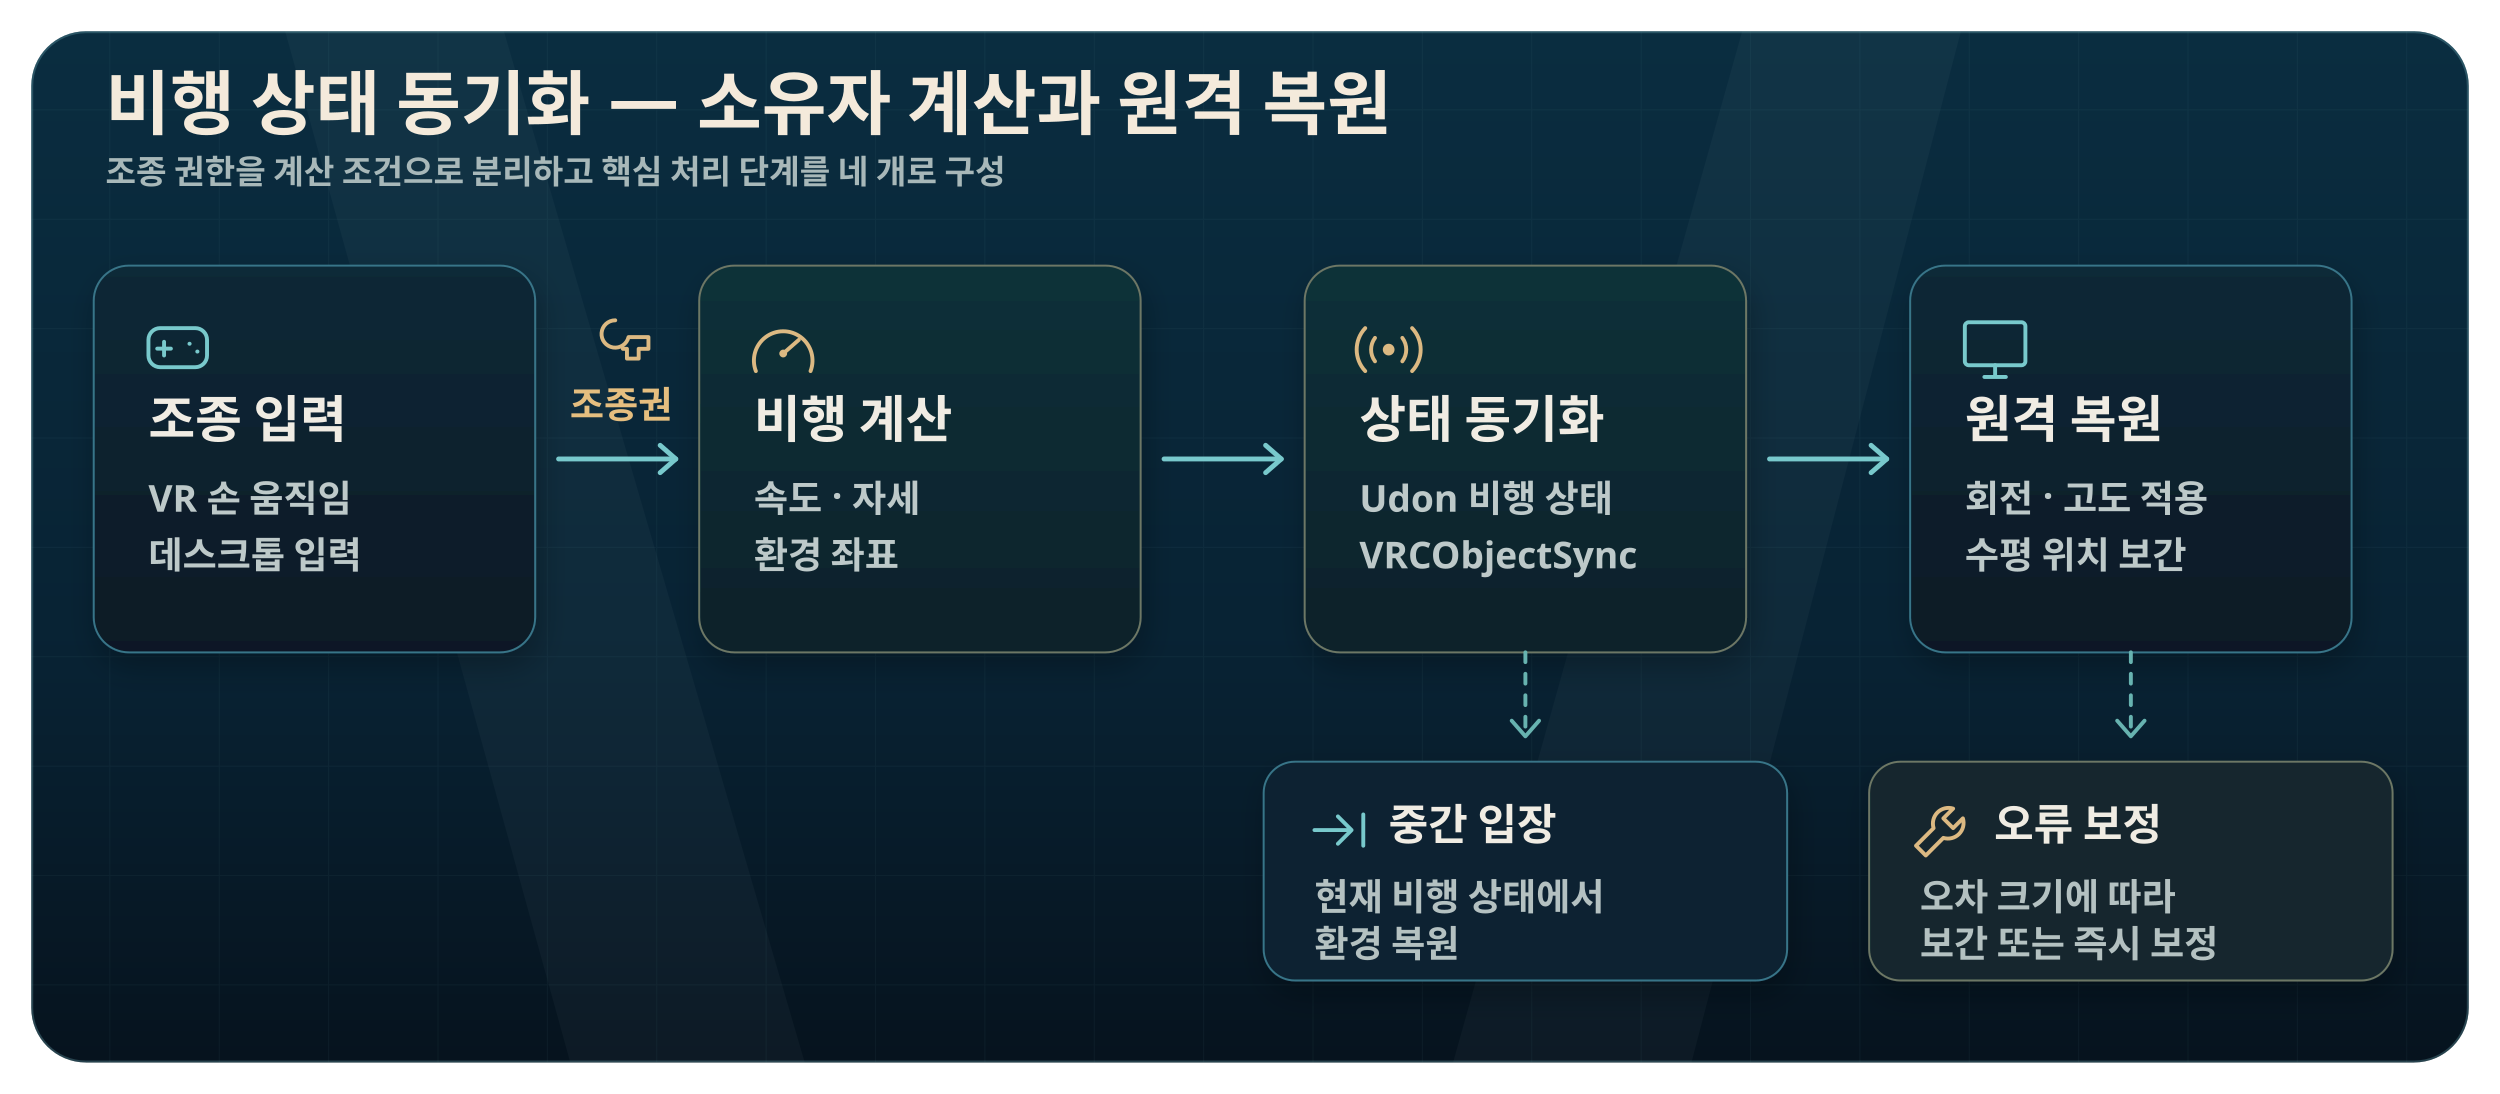
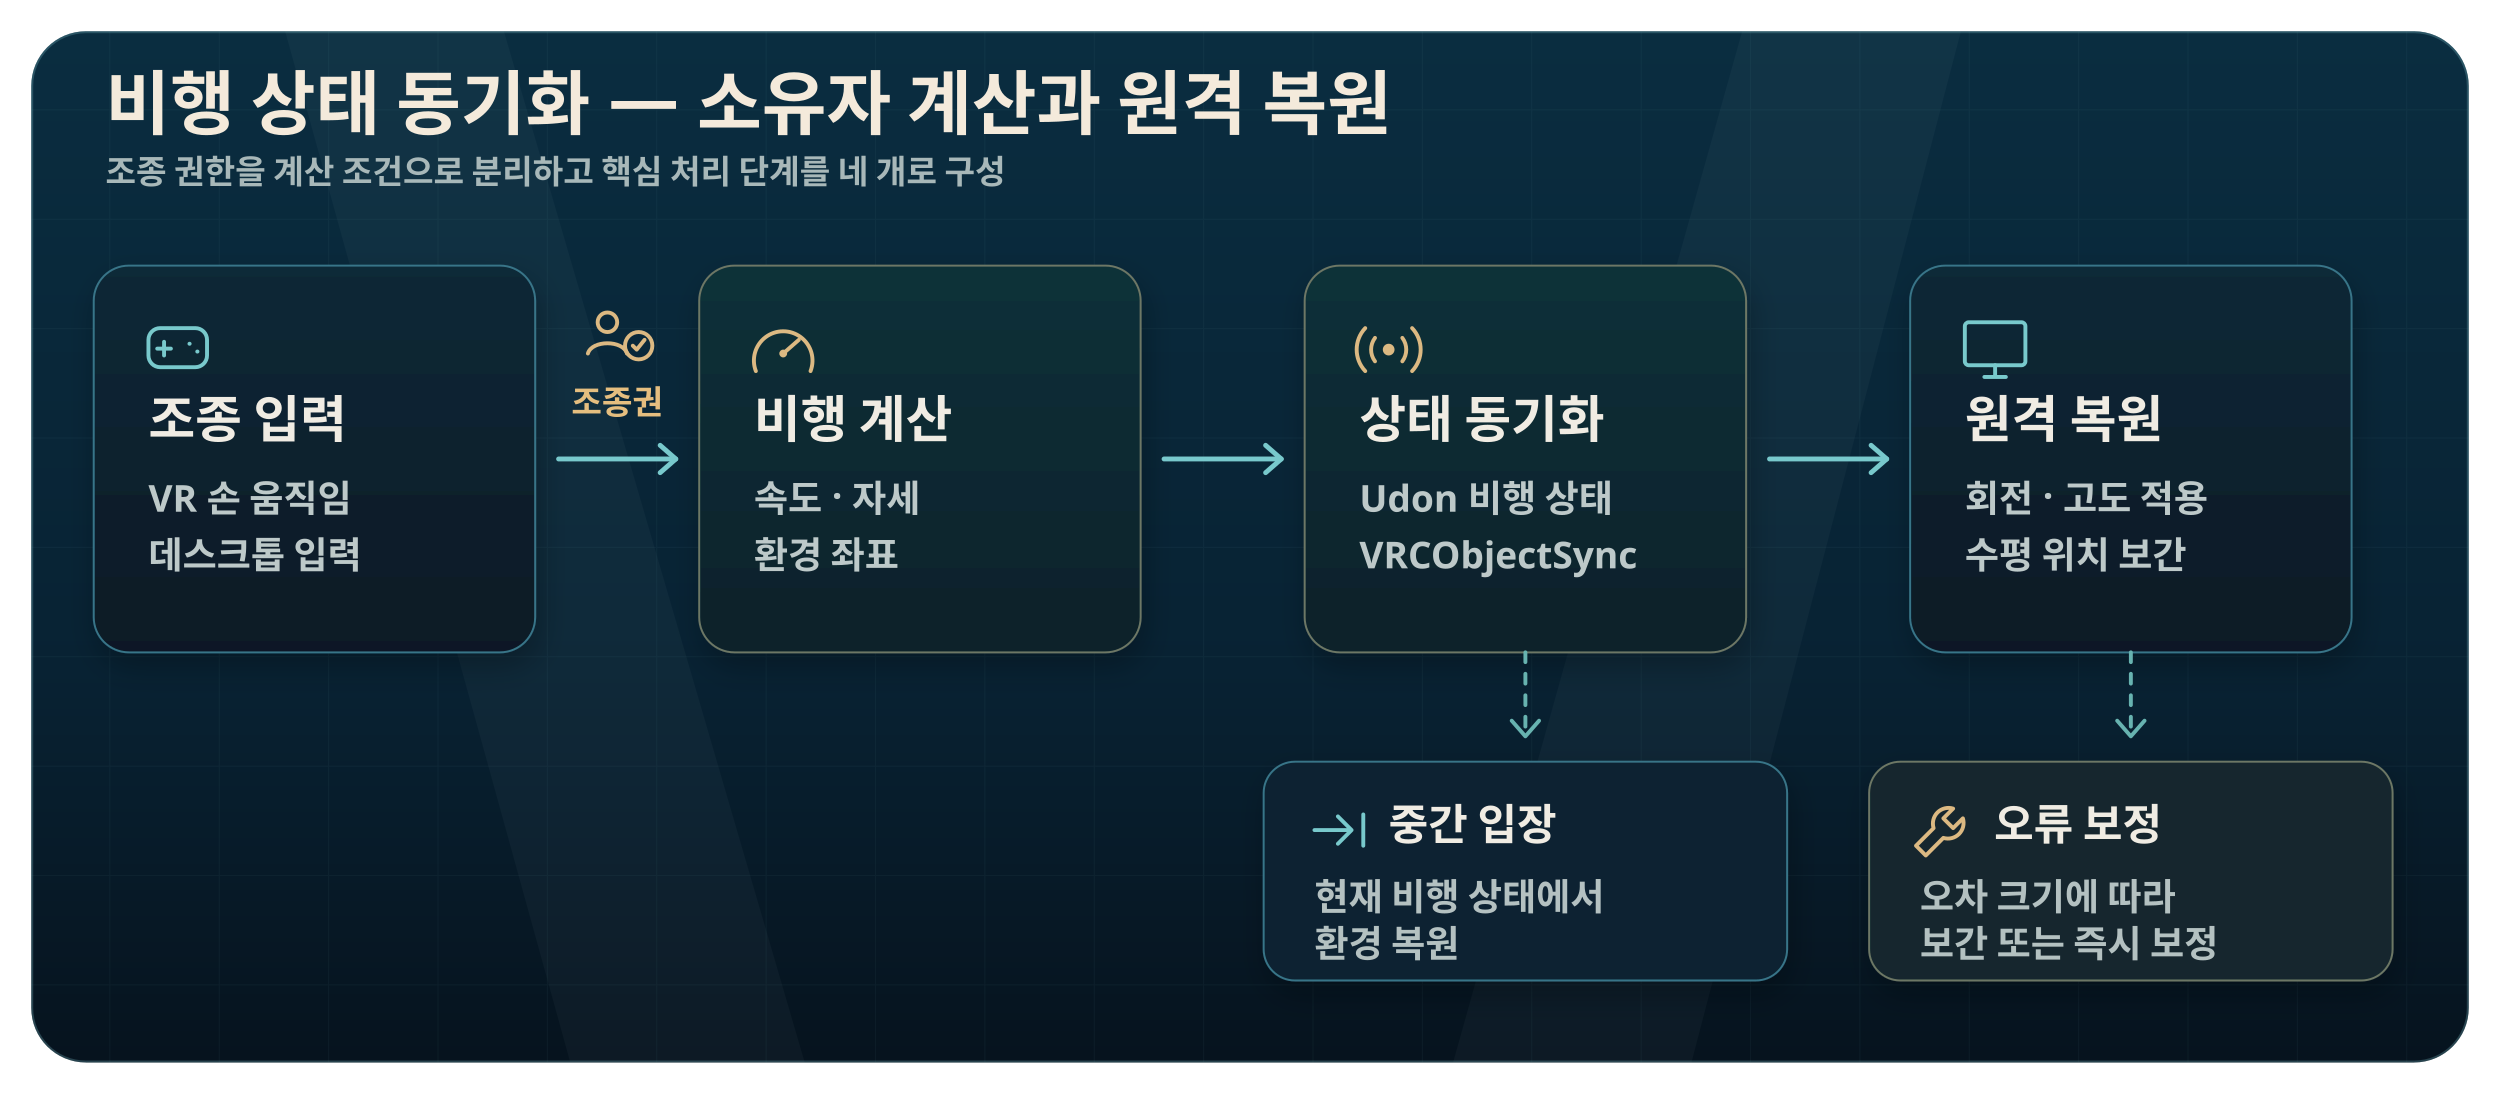
<svg xmlns="http://www.w3.org/2000/svg" width="1280" height="560" viewBox="0 0 1280 560" role="img" aria-labelledby="title desc">
  <defs>
    <linearGradient id="background" x1="0" y1="0" x2="0" y2="1">
      <stop stop-color="#0a2d40" />
      <stop offset=".62" stop-color="#082233" />
      <stop offset="1" stop-color="#06131e" />
    </linearGradient>
    <linearGradient id="card" x1="0" y1="0" x2="0" y2="1">
      <stop stop-color="#0c2937" />
      <stop offset="1" stop-color="#071925" />
    </linearGradient>
    <linearGradient id="activeCard" x1="0" y1="0" x2="0" y2="1">
      <stop stop-color="#103139" />
      <stop offset="1" stop-color="#09212a" />
    </linearGradient>
    <pattern id="grid" width="56" height="56" patternUnits="userSpaceOnUse">
      <path d="M56 0H0V56" fill="none" stroke="#8fd4d7" stroke-opacity=".045" />
    </pattern>
    <filter id="shadow" x="-15%" y="-15%" width="130%" height="140%">
      <feDropShadow dy="7" stdDeviation="8" flood-color="#000" flood-opacity=".26" />
    </filter>
    <style>
      text{font-family:Pretendard,"Noto Sans KR","Segoe UI",sans-serif}
      .title{fill:#f4eadb;font-size:36px;font-weight:700}.sub{fill:#a8b8b9;font-size:17px;font-weight:600}
      .cardTitle{fill:#f0ece3;font-size:26px;font-weight:700}.detail{fill:#bdc9c9;font-size:19px;font-weight:550}
-       .condition{fill:#e5be7f;font-size:19px;font-weight:700}.branchTitle{fill:#f0ece3;font-size:22px;font-weight:700}
+       .condition{fill:#e5be7f;font-size:17px;font-weight:700}.branchTitle{fill:#f0ece3;font-size:22px;font-weight:700}
      .branchText{fill:#b4c1c1;font-size:19px;font-weight:550}
    </style>
  </defs>
  <rect x="16" y="16" width="1248" height="528" rx="28" fill="url(#background)" />
  <path d="M146 16h112l154 528H292zM892 16h112l-138 528H744z" fill="#d1f7f4" fill-opacity=".035" />
  <rect x="16" y="16" width="1248" height="528" rx="28" fill="url(#grid)" />
  <rect x="16.5" y="16.5" width="1247" height="527" rx="27.5" fill="none" stroke="#73aeb9" stroke-opacity=".31" />
  <text x="54" y="66" class="title">비행 상태 동기화 — 소유자 계산과 원격 복원</text>
  <text x="54" y="94" class="sub">조종 권한을 계산 조건으로 분리하고 핵심 처리 단계를 네 개로 구성</text>
  <g filter="url(#shadow)">
    <rect x="48" y="136" width="226" height="198" rx="18" fill="url(#card)" stroke="#397488" />
    <rect x="358" y="136" width="226" height="198" rx="18" fill="url(#activeCard)" stroke="#6d7765" />
    <rect x="668" y="136" width="226" height="198" rx="18" fill="url(#activeCard)" stroke="#6d7765" />
    <rect x="978" y="136" width="226" height="198" rx="18" fill="url(#card)" stroke="#397488" />
  </g>
  <g transform="translate(76 168)" fill="none" stroke="#78c9cc" stroke-width="2" stroke-linecap="round" stroke-linejoin="round">
    <rect x="0" y="0" width="30" height="20" rx="6" />
    <path d="M8 7v7M4.5 10.5h7M21 8h.1M25 12h.1" />
  </g>
  <text x="76" y="224" class="cardTitle">조종 입력</text>
  <text x="76" y="262" class="detail">VR 손 움직임</text>
  <text x="76" y="291" class="detail">데스크톱 입력</text>
  <g transform="translate(386 166)" fill="none" stroke="#dcb982" stroke-width="2" stroke-linecap="round" stroke-linejoin="round">
    <path d="M1 24a15 15 0 1 1 28 0" />
    <path d="M15 15l8-7" />
    <circle cx="15" cy="15" r="2" fill="#dcb982" stroke="none" />
  </g>
  <text x="386" y="224" class="cardTitle">비행 계산</text>
  <text x="386" y="262" class="detail">속도 · 자세</text>
  <text x="386" y="291" class="detail">환경 좌표</text>
  <g transform="translate(696 163)" fill="none" stroke="#dcb982" stroke-width="2" stroke-linecap="round" stroke-linejoin="round">
    <circle cx="15" cy="16" r="3" fill="#dcb982" stroke="none" />
    <path d="M8 10a10 10 0 0 0 0 12M22 10a10 10 0 0 1 0 12M3 5a16 16 0 0 0 0 22M27 5a16 16 0 0 1 0 22" />
  </g>
  <text x="696" y="224" class="cardTitle">상태 동기화</text>
  <text x="696" y="262" class="detail">Udon 비행 상태</text>
  <text x="696" y="291" class="detail">VRCObjectSync</text>
  <g transform="translate(1006 165)" fill="none" stroke="#78c9cc" stroke-width="2" stroke-linecap="round" stroke-linejoin="round">
    <rect x="0" y="0" width="31" height="22" rx="2" />
    <path d="M10 28h11M15.5 22v6" />
  </g>
  <text x="1006" y="224" class="cardTitle">원격 복원</text>
  <text x="1006" y="262" class="detail">회전 · 고도 적용</text>
  <text x="1006" y="291" class="detail">수평 위치 보간</text>
  <g fill="none" stroke="#78c9cc" stroke-width="2.5" stroke-linecap="round" stroke-linejoin="round">
    <path d="M286 235h60" />
    <path d="M338 228l8 7-8 7" />
    <path d="M596 235h60" />
    <path d="M648 228l8 7-8 7" />
    <path d="M906 235h60" />
    <path d="M958 228l8 7-8 7" />
  </g>
-   <g transform="translate(304 164)">
-     <path d="M11 0a7 7 0 1 0 6.8 8.6H28v6h-5v5h-6v-5h-2.1" fill="none" stroke="#dcb982" stroke-width="2" stroke-linecap="round" stroke-linejoin="round" />
-     <text x="14" y="50" class="condition" text-anchor="middle">조종권</text>
+   <g transform="translate(316 170)" fill="none" stroke="#dcb982" stroke-width="2" stroke-linecap="round" stroke-linejoin="round">
+     <circle cx="-5" cy="-5" r="5" />
+     <path d="M-15 11c2-7 18-7 20 0" />
+     <circle cx="11" cy="7" r="7" />
+     <path d="M8 7l2 2 4-5" />
+     <text x="0" y="42" class="condition" text-anchor="middle" stroke="none">조종권</text>
  </g>
  <g fill="none" stroke="#67b3b0" stroke-width="2" stroke-linecap="round" stroke-linejoin="round" stroke-dasharray="5 6">
    <path d="M781 334v43" />
    <path d="M1091 334v43" />
  </g>
  <g fill="none" stroke="#67b3b0" stroke-width="2" stroke-linecap="round" stroke-linejoin="round">
    <path d="M774 369l7 8 7-8" />
    <path d="M1084 369l7 8 7-8" />
  </g>
  <g filter="url(#shadow)">
    <rect x="647" y="390" width="268" height="112" rx="16" fill="#092431" stroke="#397488" />
    <rect x="957" y="390" width="268" height="112" rx="16" fill="#14282d" stroke="#6d7765" />
  </g>
  <g transform="translate(673 417)" fill="none" stroke="#78c9cc" stroke-width="2" stroke-linecap="round" stroke-linejoin="round">
    <path d="M0 8h19M12 1l7 7-7 7M25 0v16" />
  </g>
  <text x="711" y="430" class="branchTitle">중간 입장</text>
  <text x="673" y="466" class="branchText">현재 비행 상태에서</text>
  <text x="673" y="490" class="branchText">환경 복원</text>
  <g transform="translate(983 416)" fill="none" stroke="#dcb982" stroke-width="2" stroke-linecap="round" stroke-linejoin="round">
    <path d="M22 3a8 8 0 0 1-10 10L3 22l-5-5 9-9A8 8 0 0 1 17-2l-5 5 5 5z" />
  </g>
  <text x="1021" y="430" class="branchTitle">오류 보정</text>
  <text x="983" y="466" class="branchText">오차 크기에 따라</text>
  <text x="983" y="490" class="branchText">보간 또는 즉시 보정</text>
</svg>
